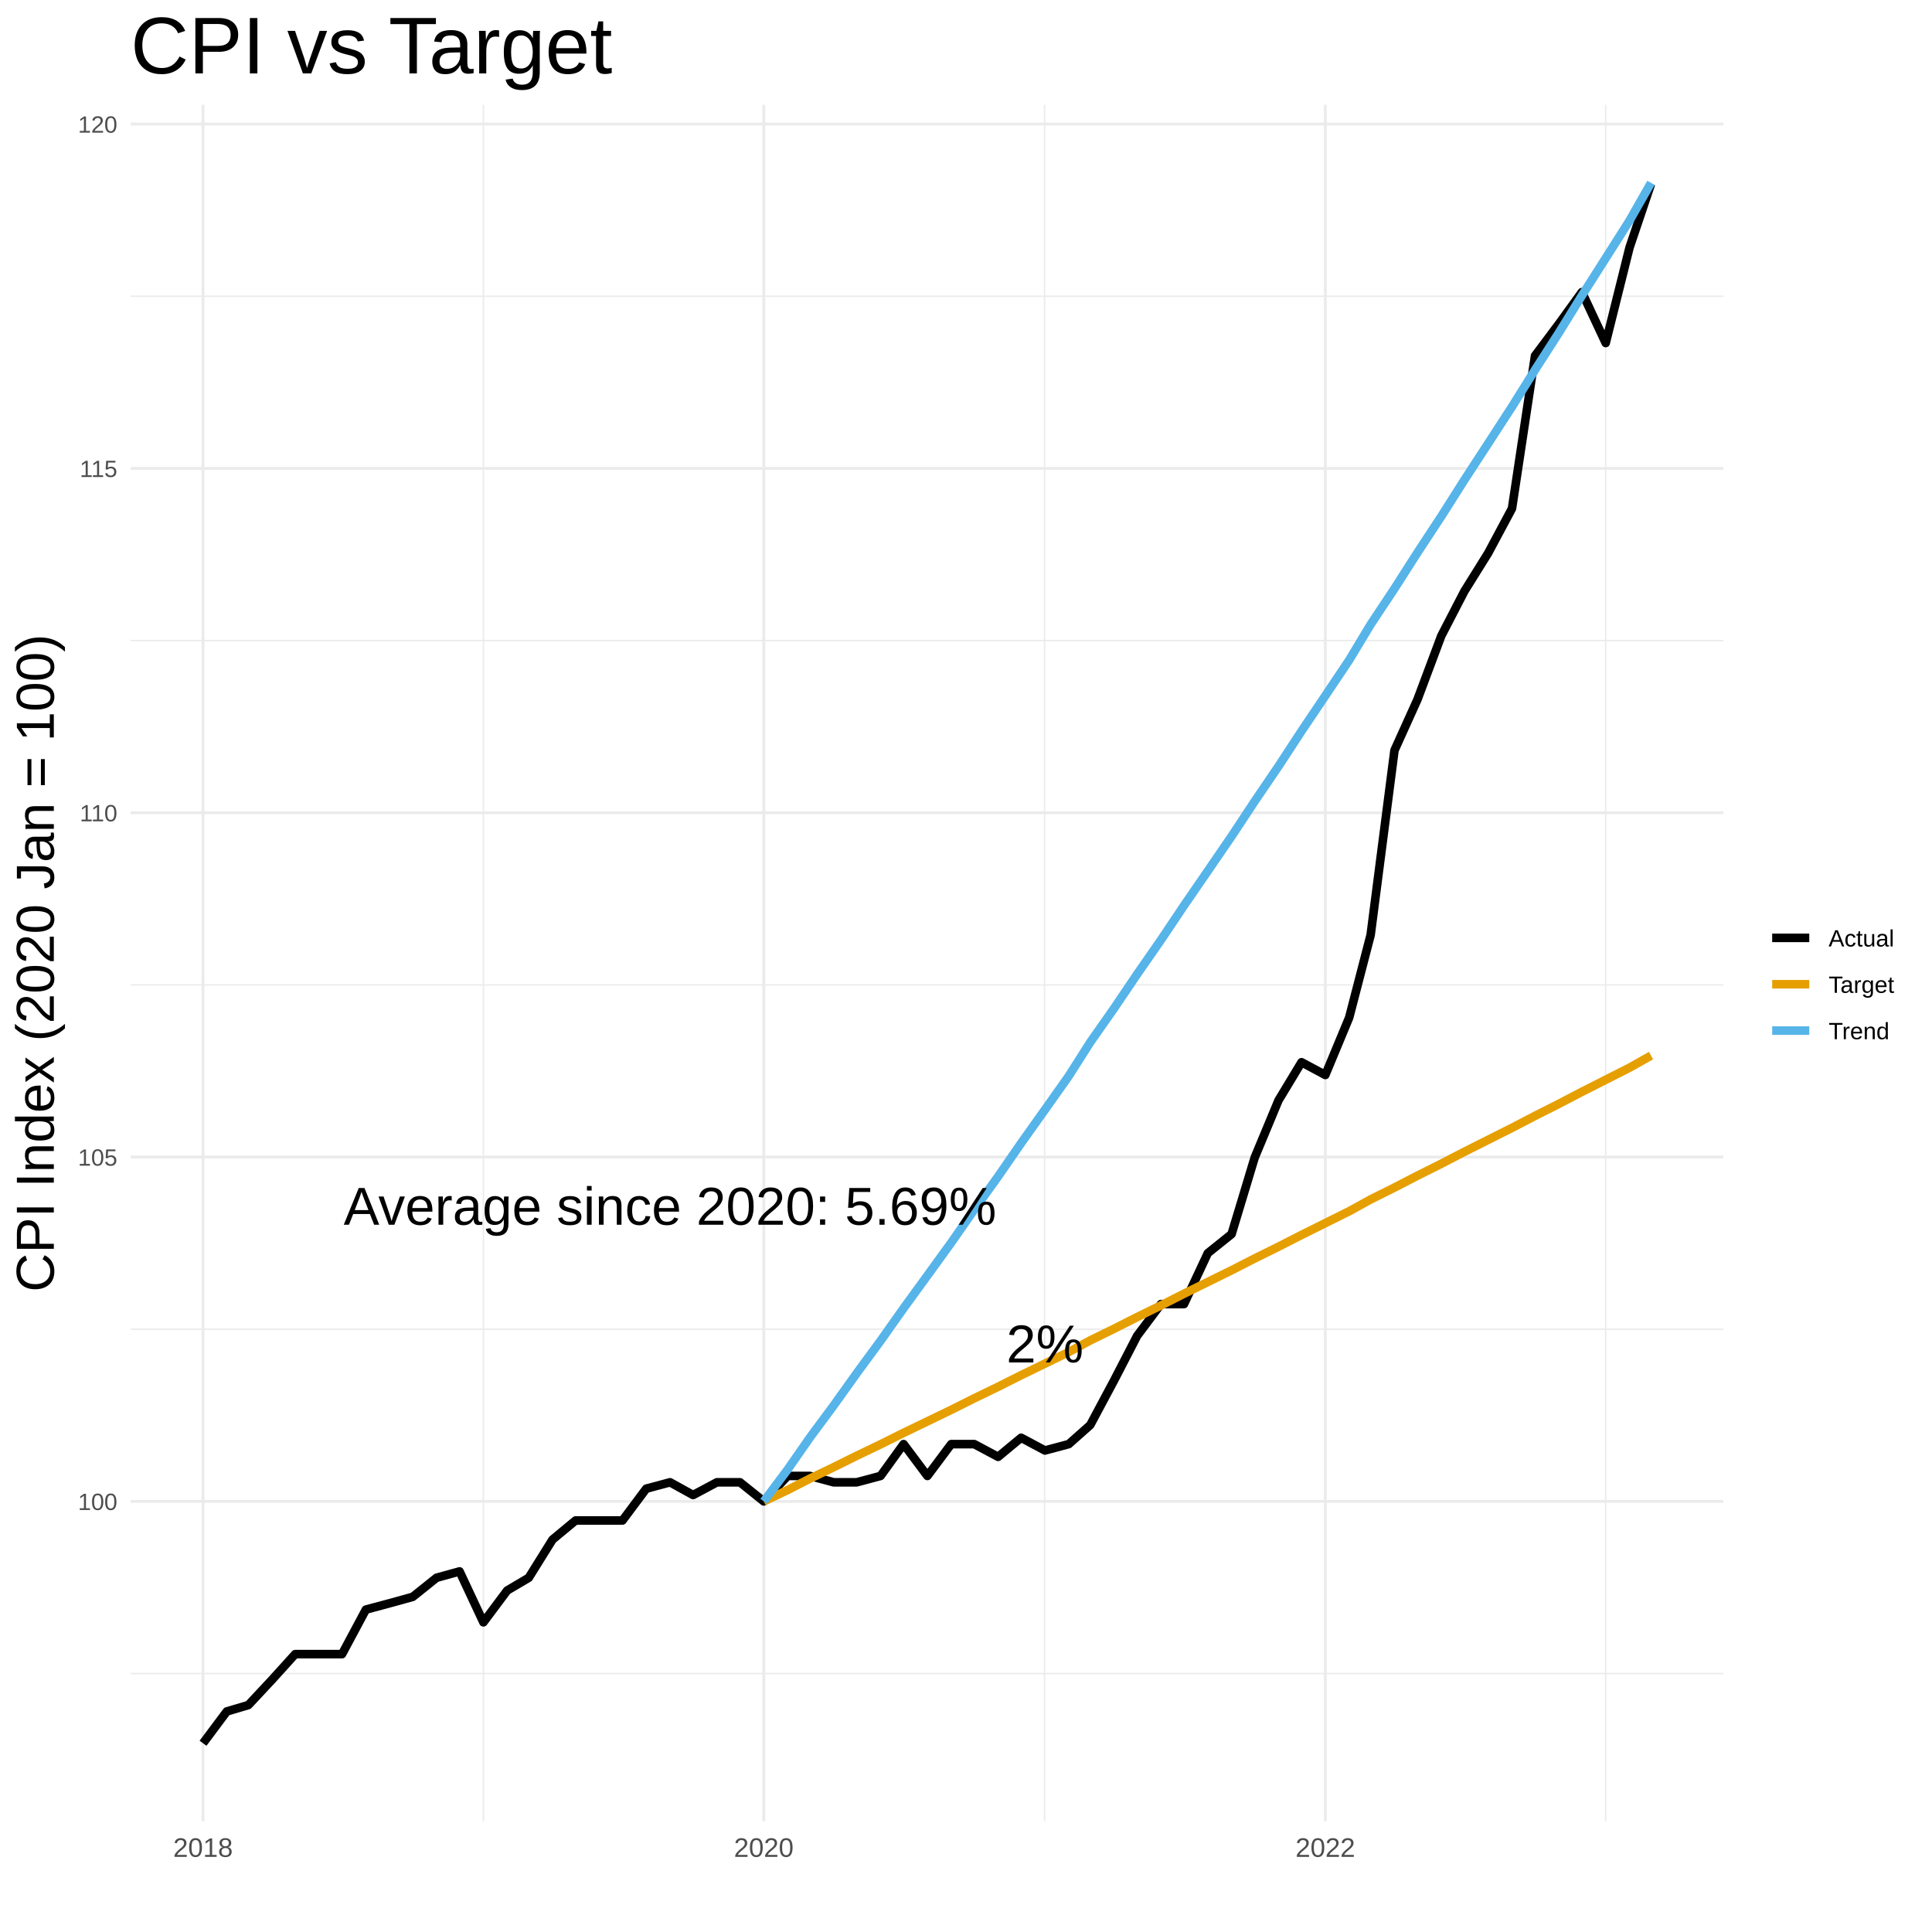
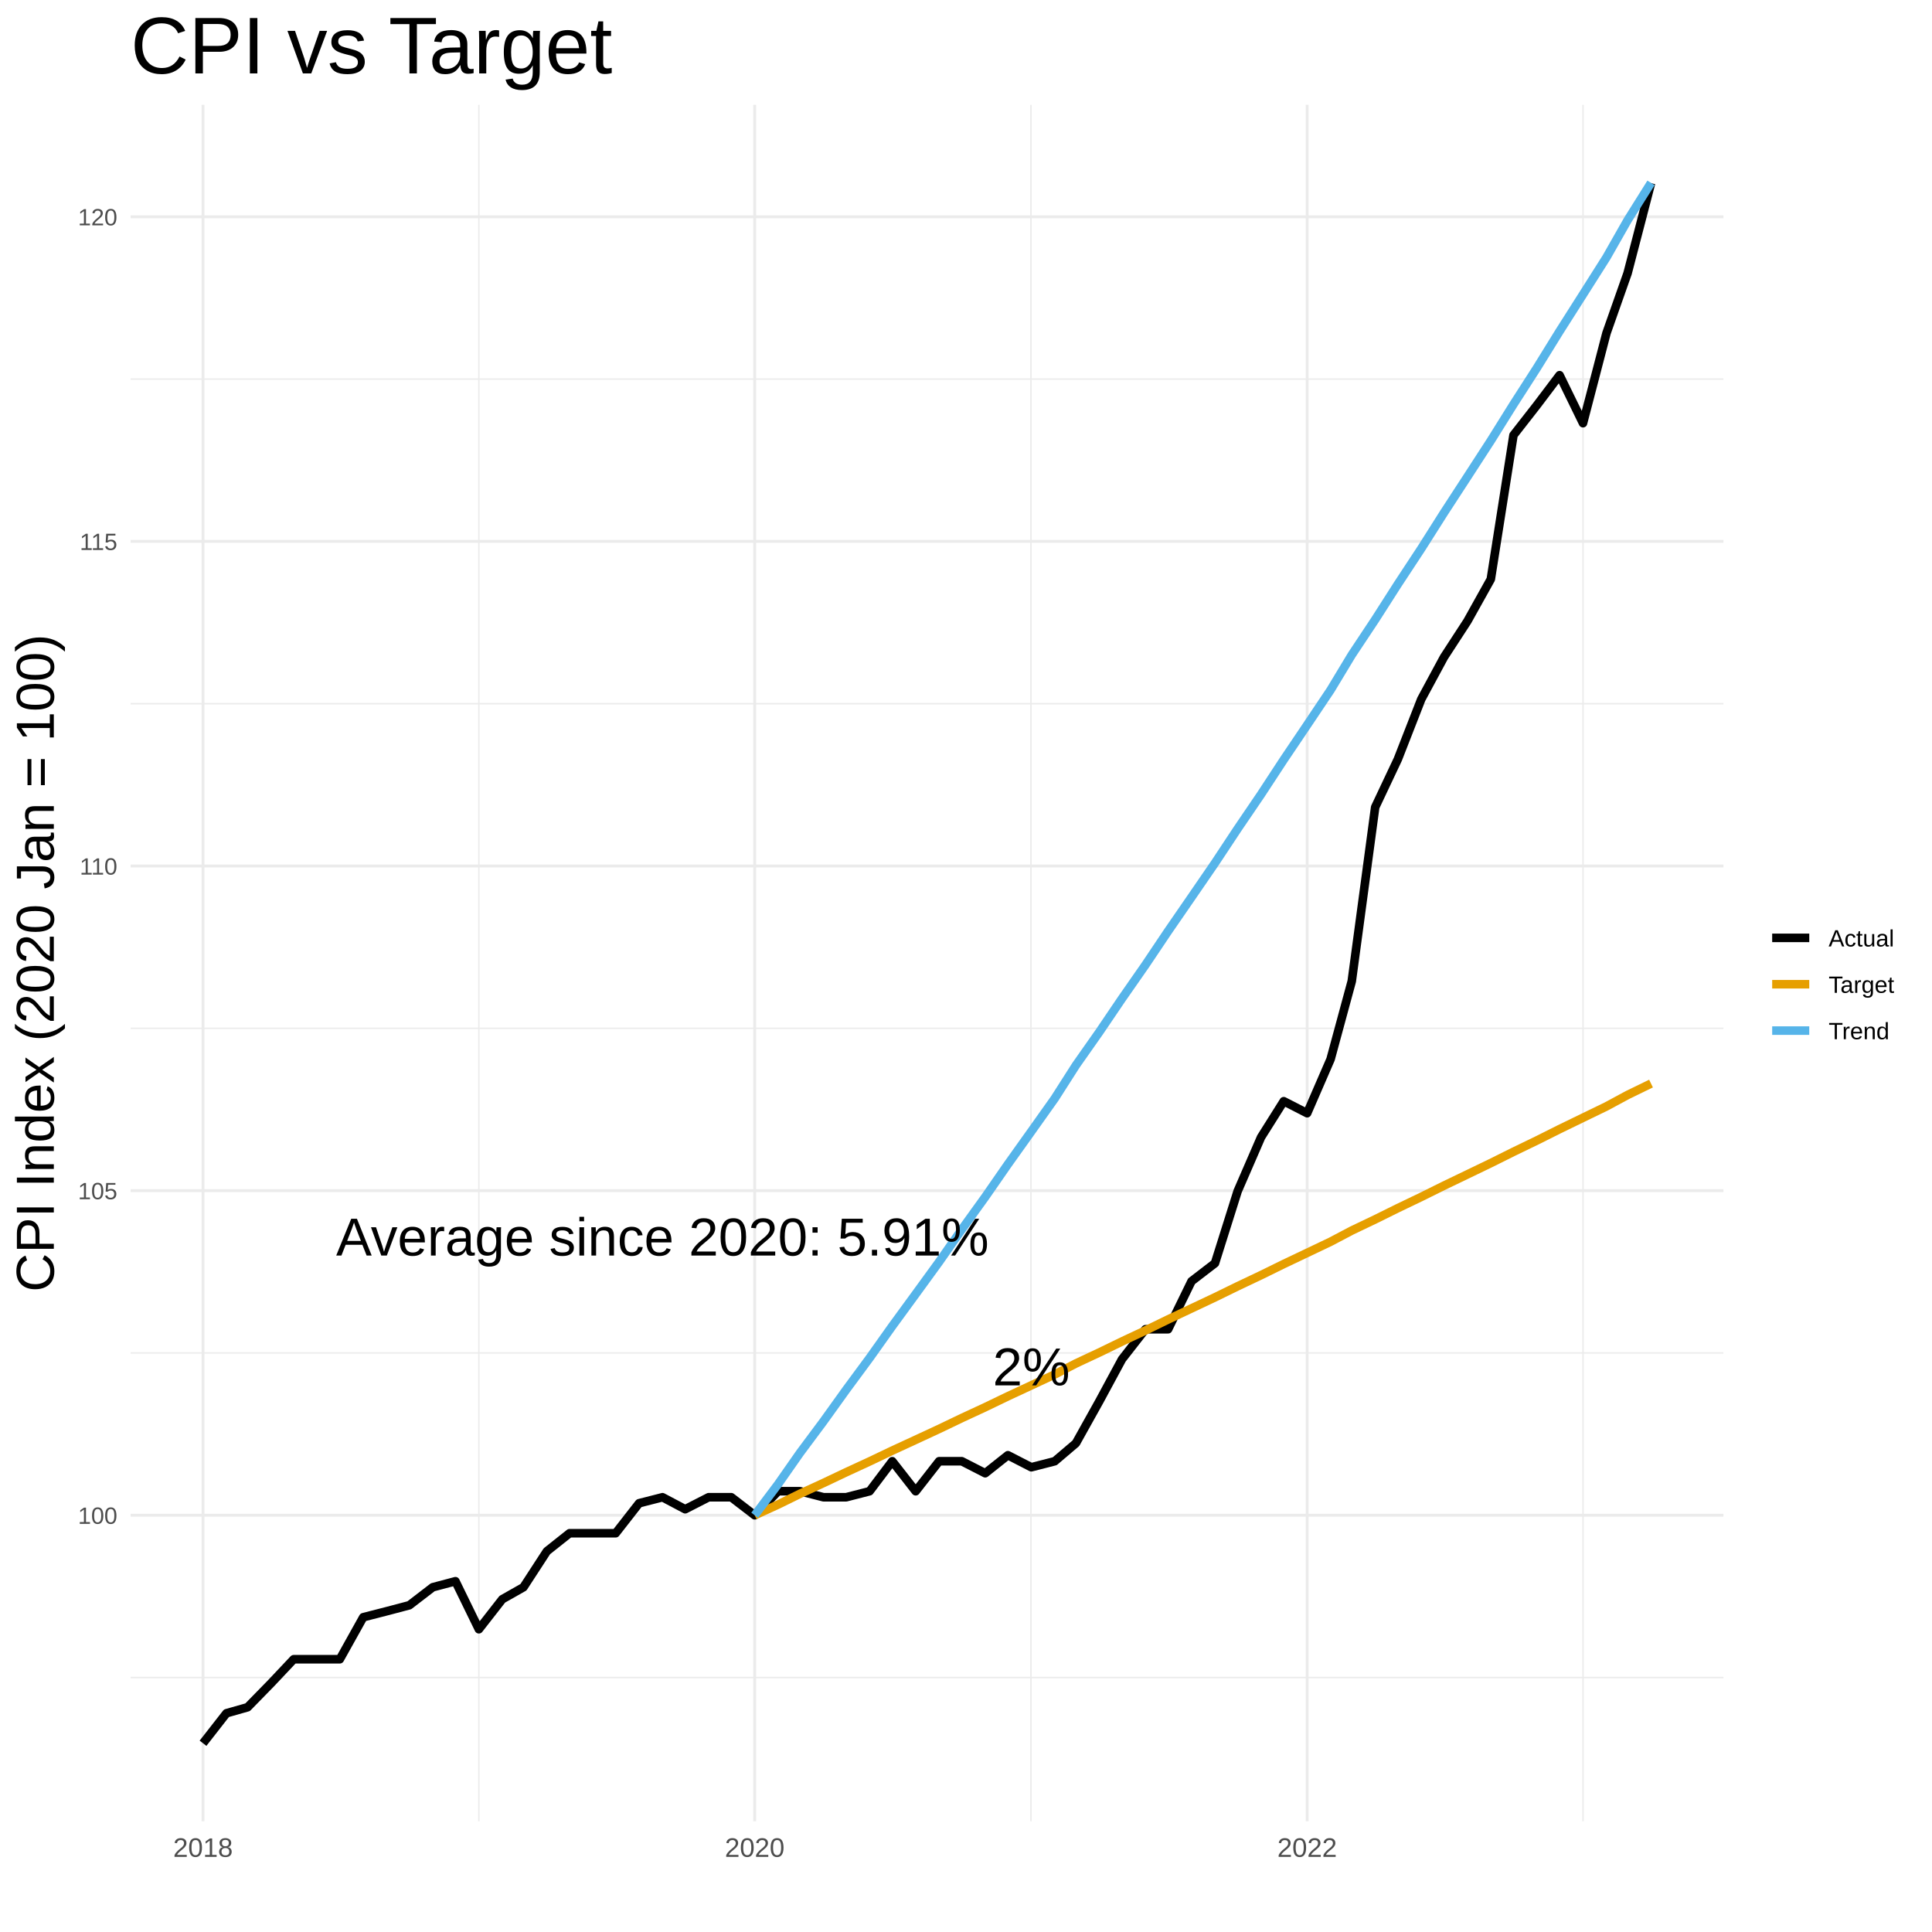
<svg xmlns="http://www.w3.org/2000/svg" class="svglite" width="720.00pt" height="720.00pt" viewBox="0 0 720.00 720.00">
  <defs>
    <style type="text/css">
    .svglite line, .svglite polyline, .svglite polygon, .svglite path, .svglite rect, .svglite circle {
      fill: none;
      stroke: #000000;
      stroke-linecap: round;
      stroke-linejoin: round;
      stroke-miterlimit: 10.00;
    }
    .svglite text {
      white-space: pre;
    }
  </style>
  </defs>
  <rect width="100%" height="100%" style="stroke: none; fill: #FFFFFF;" />
  <defs>
    <clipPath id="cpMC4wMHw3MjAuMDB8MC4wMHw3MjAuMDA=">
      <rect x="0.00" y="0.00" width="720.00" height="720.00" />
    </clipPath>
  </defs>
  <g clip-path="url(#cpMC4wMHw3MjAuMDB8MC4wMHw3MjAuMDA=)">
</g>
  <defs>
    <clipPath id="cpNDguNjh8NjQyLjI3fDM5LjA3fDY3OC43Mw==">
      <rect x="48.68" y="39.07" width="593.60" height="639.66" />
    </clipPath>
  </defs>
  <g clip-path="url(#cpNDguNjh8NjQyLjI3fDM5LjA3fDY3OC43Mw==)">
-     <polyline points="48.68,623.69 642.27,623.69 " style="stroke-width: 0.53; stroke: #EBEBEB; stroke-linecap: butt;" />
-     <polyline points="48.68,495.36 642.27,495.36 " style="stroke-width: 0.53; stroke: #EBEBEB; stroke-linecap: butt;" />
-     <polyline points="48.68,367.04 642.27,367.04 " style="stroke-width: 0.53; stroke: #EBEBEB; stroke-linecap: butt;" />
-     <polyline points="48.68,238.72 642.27,238.72 " style="stroke-width: 0.53; stroke: #EBEBEB; stroke-linecap: butt;" />
-     <polyline points="48.68,110.40 642.27,110.40 " style="stroke-width: 0.53; stroke: #EBEBEB; stroke-linecap: butt;" />
-     <polyline points="180.15,678.73 180.15,39.07 " style="stroke-width: 0.53; stroke: #EBEBEB; stroke-linecap: butt;" />
-     <polyline points="389.28,678.73 389.28,39.07 " style="stroke-width: 0.53; stroke: #EBEBEB; stroke-linecap: butt;" />
-     <polyline points="598.40,678.73 598.40,39.07 " style="stroke-width: 0.53; stroke: #EBEBEB; stroke-linecap: butt;" />
-     <polyline points="48.68,559.52 642.27,559.52 " style="stroke-width: 1.07; stroke: #EBEBEB; stroke-linecap: butt;" />
-     <polyline points="48.68,431.20 642.27,431.20 " style="stroke-width: 1.07; stroke: #EBEBEB; stroke-linecap: butt;" />
-     <polyline points="48.68,302.88 642.27,302.88 " style="stroke-width: 1.07; stroke: #EBEBEB; stroke-linecap: butt;" />
-     <polyline points="48.68,174.56 642.27,174.56 " style="stroke-width: 1.07; stroke: #EBEBEB; stroke-linecap: butt;" />
-     <polyline points="48.68,46.24 642.27,46.24 " style="stroke-width: 1.07; stroke: #EBEBEB; stroke-linecap: butt;" />
+     <polyline points="48.68,625.17 642.27,625.17 " style="stroke-width: 0.53; stroke: #EBEBEB; stroke-linecap: butt;" />
+     <polyline points="48.68,504.20 642.27,504.20 " style="stroke-width: 0.53; stroke: #EBEBEB; stroke-linecap: butt;" />
+     <polyline points="48.68,383.22 642.27,383.22 " style="stroke-width: 0.53; stroke: #EBEBEB; stroke-linecap: butt;" />
+     <polyline points="48.68,262.25 642.27,262.25 " style="stroke-width: 0.53; stroke: #EBEBEB; stroke-linecap: butt;" />
+     <polyline points="48.68,141.27 642.27,141.27 " style="stroke-width: 0.53; stroke: #EBEBEB; stroke-linecap: butt;" />
+     <polyline points="178.46,678.73 178.46,39.07 " style="stroke-width: 0.53; stroke: #EBEBEB; stroke-linecap: butt;" />
+     <polyline points="384.20,678.73 384.20,39.07 " style="stroke-width: 0.53; stroke: #EBEBEB; stroke-linecap: butt;" />
+     <polyline points="589.94,678.73 589.94,39.07 " style="stroke-width: 0.53; stroke: #EBEBEB; stroke-linecap: butt;" />
+     <polyline points="48.68,564.69 642.27,564.69 " style="stroke-width: 1.07; stroke: #EBEBEB; stroke-linecap: butt;" />
+     <polyline points="48.68,443.71 642.27,443.71 " style="stroke-width: 1.07; stroke: #EBEBEB; stroke-linecap: butt;" />
+     <polyline points="48.68,322.74 642.27,322.74 " style="stroke-width: 1.07; stroke: #EBEBEB; stroke-linecap: butt;" />
+     <polyline points="48.68,201.76 642.27,201.76 " style="stroke-width: 1.07; stroke: #EBEBEB; stroke-linecap: butt;" />
+     <polyline points="48.68,80.79 642.27,80.79 " style="stroke-width: 1.07; stroke: #EBEBEB; stroke-linecap: butt;" />
    <polyline points="75.66,678.73 75.66,39.07 " style="stroke-width: 1.07; stroke: #EBEBEB; stroke-linecap: butt;" />
-     <polyline points="284.64,678.73 284.64,39.07 " style="stroke-width: 1.07; stroke: #EBEBEB; stroke-linecap: butt;" />
-     <polyline points="493.91,678.73 493.91,39.07 " style="stroke-width: 1.07; stroke: #EBEBEB; stroke-linecap: butt;" />
-     <polyline points="75.66,649.66 84.53,637.80 92.55,635.43 101.42,625.94 110.01,616.45 118.89,616.45 127.47,616.45 136.35,599.85 145.22,597.48 153.81,595.10 162.69,587.99 171.27,585.62 180.15,604.59 189.02,592.73 197.04,587.99 205.91,573.76 214.50,566.64 223.38,566.64 231.97,566.64 240.84,554.78 249.71,552.41 258.30,557.15 267.18,552.41 275.77,552.41 284.64,559.52 293.52,550.04 301.82,550.04 310.69,552.41 319.28,552.41 328.16,550.04 336.74,538.18 345.62,550.04 354.49,538.18 363.08,538.18 371.96,542.92 380.54,535.81 389.42,540.55 398.29,538.18 406.31,531.06 415.18,514.46 423.77,497.85 432.65,486.00 441.24,486.00 450.11,467.02 458.98,459.90 467.57,431.44 476.45,410.09 485.04,395.86 493.91,400.61 502.79,379.26 510.80,348.42 519.68,279.64 528.26,260.66 537.14,236.94 545.73,220.34 554.60,206.11 563.48,189.50 572.06,132.58 580.94,120.72 589.53,108.86 598.40,127.83 607.28,92.26 615.29,68.54 " style="stroke-width: 3.20; stroke-linecap: butt;" />
-     <polyline points="284.64,559.52 293.52,555.29 301.82,551.04 310.69,546.78 319.28,542.52 328.16,538.26 336.74,533.98 345.62,529.70 354.49,525.41 363.08,521.11 371.96,516.81 380.54,512.50 389.42,508.18 398.29,503.86 406.31,499.53 415.18,495.19 423.77,490.84 432.65,486.49 441.24,482.13 450.11,477.76 458.98,473.39 467.57,469.00 476.45,464.61 485.04,460.22 493.91,455.81 502.79,451.40 510.80,446.99 519.68,442.56 528.26,438.13 537.14,433.69 545.73,429.24 554.60,424.78 563.48,420.32 572.06,415.85 580.94,411.37 589.53,406.89 598.40,402.40 607.28,397.90 615.29,393.39 " style="stroke-width: 3.20; stroke: #E69F00; stroke-linecap: butt;" />
-     <polyline points="284.64,559.52 293.52,547.67 301.82,535.75 310.69,523.78 319.28,511.76 328.16,499.68 336.74,487.55 345.62,475.35 354.49,463.11 363.08,450.80 371.96,438.44 380.54,426.02 389.42,413.55 398.29,401.02 406.31,388.42 415.18,375.77 423.77,363.07 432.65,350.30 441.24,337.48 450.11,324.59 458.98,311.65 467.57,298.64 476.45,285.58 485.04,272.45 493.91,259.27 502.79,246.02 510.80,232.72 519.68,219.35 528.26,205.92 537.14,192.42 545.73,178.87 554.60,165.25 563.48,151.57 572.06,137.83 580.94,124.02 589.53,110.15 598.40,96.21 607.28,82.21 615.29,68.15 " style="stroke-width: 3.20; stroke: #56B4E9; stroke-linecap: butt;" />
-     <text x="389.42" y="507.75" text-anchor="middle" style="font-size: 19.92px; font-family: &quot;Liberation Sans&quot;;" textLength="31.58px" lengthAdjust="spacingAndGlyphs">2%</text>
-     <text x="249.71" y="456.43" text-anchor="middle" style="font-size: 19.92px; font-family: &quot;Liberation Sans&quot;;" textLength="273.05px" lengthAdjust="spacingAndGlyphs">Average since 2020: 5.69%</text>
+     <polyline points="281.26,678.73 281.26,39.07 " style="stroke-width: 1.07; stroke: #EBEBEB; stroke-linecap: butt;" />
+     <polyline points="487.14,678.73 487.14,39.07 " style="stroke-width: 1.07; stroke: #EBEBEB; stroke-linecap: butt;" />
+     <polyline points="75.66,649.66 84.39,638.48 92.27,636.24 101.01,627.30 109.45,618.35 118.19,618.35 126.64,618.35 135.37,602.70 144.10,600.46 152.55,598.23 161.28,591.52 169.73,589.28 178.46,607.17 187.19,595.99 195.08,591.52 203.81,578.10 212.26,571.39 220.99,571.39 229.44,571.39 238.17,560.21 246.90,557.98 255.35,562.45 264.08,557.98 272.53,557.98 281.26,564.69 289.99,555.74 298.16,555.74 306.89,557.98 315.34,557.98 324.07,555.74 332.52,544.56 341.25,555.74 349.98,544.56 358.43,544.56 367.16,549.03 375.61,542.32 384.34,546.80 393.07,544.56 400.96,537.85 409.69,522.20 418.14,506.55 426.87,495.37 435.32,495.37 444.05,477.48 452.78,470.77 461.23,443.93 469.96,423.81 478.41,410.39 487.14,414.86 495.87,394.74 503.76,365.67 512.49,300.82 520.94,282.93 529.67,260.57 538.12,244.92 546.85,231.50 555.58,215.85 564.03,162.18 572.76,151.00 581.21,139.82 589.94,157.71 598.68,124.17 606.56,101.81 615.29,68.26 " style="stroke-width: 3.20; stroke-linecap: butt;" />
+     <polyline points="281.26,564.69 289.99,560.69 298.16,556.68 306.89,552.67 315.34,548.66 324.07,544.63 332.52,540.60 341.25,536.57 349.98,532.52 358.43,528.47 367.16,524.42 375.61,520.35 384.34,516.28 393.07,512.21 400.96,508.12 409.69,504.03 418.14,499.93 426.87,495.83 435.32,491.72 444.05,487.60 452.78,483.48 461.23,479.35 469.96,475.21 478.41,471.06 487.14,466.91 495.87,462.75 503.76,458.59 512.49,454.42 520.94,450.24 529.67,446.05 538.12,441.86 546.85,437.66 555.58,433.45 564.03,429.24 572.76,425.02 581.21,420.79 589.94,416.55 598.68,412.31 606.56,408.06 615.29,403.81 " style="stroke-width: 3.20; stroke: #E69F00; stroke-linecap: butt;" />
+     <polyline points="281.26,564.69 289.99,553.08 298.16,541.41 306.89,529.69 315.34,517.92 324.07,506.09 332.52,494.20 341.25,482.25 349.98,470.25 358.43,458.18 367.16,446.07 375.61,433.89 384.34,421.65 393.07,409.36 400.96,397.01 409.69,384.59 418.14,372.12 426.87,359.59 435.32,347.00 444.05,334.34 452.78,321.63 461.23,308.86 469.96,296.02 478.41,283.12 487.14,270.17 495.87,257.14 503.76,244.06 512.49,230.91 520.94,217.70 529.67,204.43 538.12,191.10 546.85,177.69 555.58,164.23 564.03,150.70 572.76,137.11 581.21,123.45 589.94,109.72 598.68,95.93 606.56,82.07 615.29,68.15 " style="stroke-width: 3.20; stroke: #56B4E9; stroke-linecap: butt;" />
+     <text x="384.34" y="516.29" text-anchor="middle" style="font-size: 19.92px; font-family: &quot;Liberation Sans&quot;;" textLength="31.58px" lengthAdjust="spacingAndGlyphs">2%</text>
+     <text x="246.90" y="467.90" text-anchor="middle" style="font-size: 19.92px; font-family: &quot;Liberation Sans&quot;;" textLength="273.05px" lengthAdjust="spacingAndGlyphs">Average since 2020: 5.91%</text>
  </g>
  <g clip-path="url(#cpMC4wMHw3MjAuMDB8MC4wMHw3MjAuMDA=)">
-     <text x="43.74" y="562.73" text-anchor="end" style="font-size: 8.80px;fill: #4D4D4D; font-family: &quot;Liberation Sans&quot;;" textLength="16.78px" lengthAdjust="spacingAndGlyphs">100</text>
-     <text x="43.74" y="434.41" text-anchor="end" style="font-size: 8.80px;fill: #4D4D4D; font-family: &quot;Liberation Sans&quot;;" textLength="16.78px" lengthAdjust="spacingAndGlyphs">105</text>
-     <text x="43.74" y="306.09" text-anchor="end" style="font-size: 8.80px;fill: #4D4D4D; font-family: &quot;Liberation Sans&quot;;" textLength="16.78px" lengthAdjust="spacingAndGlyphs">110</text>
-     <text x="43.74" y="177.77" text-anchor="end" style="font-size: 8.80px;fill: #4D4D4D; font-family: &quot;Liberation Sans&quot;;" textLength="16.78px" lengthAdjust="spacingAndGlyphs">115</text>
-     <text x="43.74" y="49.45" text-anchor="end" style="font-size: 8.80px;fill: #4D4D4D; font-family: &quot;Liberation Sans&quot;;" textLength="16.78px" lengthAdjust="spacingAndGlyphs">120</text>
+     <text x="43.74" y="567.89" text-anchor="end" style="font-size: 8.80px;fill: #4D4D4D; font-family: &quot;Liberation Sans&quot;;" textLength="16.78px" lengthAdjust="spacingAndGlyphs">100</text>
+     <text x="43.74" y="446.92" text-anchor="end" style="font-size: 8.80px;fill: #4D4D4D; font-family: &quot;Liberation Sans&quot;;" textLength="16.78px" lengthAdjust="spacingAndGlyphs">105</text>
+     <text x="43.74" y="325.94" text-anchor="end" style="font-size: 8.80px;fill: #4D4D4D; font-family: &quot;Liberation Sans&quot;;" textLength="16.78px" lengthAdjust="spacingAndGlyphs">110</text>
+     <text x="43.74" y="204.97" text-anchor="end" style="font-size: 8.80px;fill: #4D4D4D; font-family: &quot;Liberation Sans&quot;;" textLength="16.78px" lengthAdjust="spacingAndGlyphs">115</text>
+     <text x="43.74" y="83.99" text-anchor="end" style="font-size: 8.80px;fill: #4D4D4D; font-family: &quot;Liberation Sans&quot;;" textLength="16.78px" lengthAdjust="spacingAndGlyphs">120</text>
    <text x="75.66" y="692.00" text-anchor="middle" style="font-size: 10.00px;fill: #4D4D4D; font-family: &quot;Liberation Sans&quot;;" textLength="25.46px" lengthAdjust="spacingAndGlyphs">2018</text>
-     <text x="284.64" y="692.00" text-anchor="middle" style="font-size: 10.00px;fill: #4D4D4D; font-family: &quot;Liberation Sans&quot;;" textLength="25.46px" lengthAdjust="spacingAndGlyphs">2020</text>
-     <text x="493.91" y="692.00" text-anchor="middle" style="font-size: 10.00px;fill: #4D4D4D; font-family: &quot;Liberation Sans&quot;;" textLength="25.46px" lengthAdjust="spacingAndGlyphs">2022</text>
+     <text x="281.26" y="692.00" text-anchor="middle" style="font-size: 10.00px;fill: #4D4D4D; font-family: &quot;Liberation Sans&quot;;" textLength="25.46px" lengthAdjust="spacingAndGlyphs">2020</text>
+     <text x="487.14" y="692.00" text-anchor="middle" style="font-size: 10.00px;fill: #4D4D4D; font-family: &quot;Liberation Sans&quot;;" textLength="25.46px" lengthAdjust="spacingAndGlyphs">2022</text>
    <text transform="translate(20.06,358.90) rotate(-90)" text-anchor="middle" style="font-size: 20.00px; font-family: &quot;Liberation Sans&quot;;" textLength="271.03px" lengthAdjust="spacingAndGlyphs">CPI Index (2020 Jan = 100)</text>
    <line x1="660.44" y1="349.52" x2="674.26" y2="349.52" style="stroke-width: 3.20; stroke-linecap: butt;" />
    <line x1="660.44" y1="366.80" x2="674.26" y2="366.80" style="stroke-width: 3.20; stroke: #E69F00; stroke-linecap: butt;" />
    <line x1="660.44" y1="384.08" x2="674.26" y2="384.08" style="stroke-width: 3.20; stroke: #56B4E9; stroke-linecap: butt;" />
    <text x="681.47" y="352.73" style="font-size: 8.80px; font-family: &quot;Liberation Sans&quot;;" textLength="27.57px" lengthAdjust="spacingAndGlyphs">Actual</text>
    <text x="681.47" y="370.01" style="font-size: 8.80px; font-family: &quot;Liberation Sans&quot;;" textLength="27.22px" lengthAdjust="spacingAndGlyphs">Target</text>
    <text x="681.47" y="387.29" style="font-size: 8.80px; font-family: &quot;Liberation Sans&quot;;" textLength="24.07px" lengthAdjust="spacingAndGlyphs">Trend</text>
    <text x="48.68" y="27.35" style="font-size: 30.00px; font-family: &quot;Liberation Sans&quot;;" textLength="193.18px" lengthAdjust="spacingAndGlyphs">CPI vs Target</text>
  </g>
</svg>
